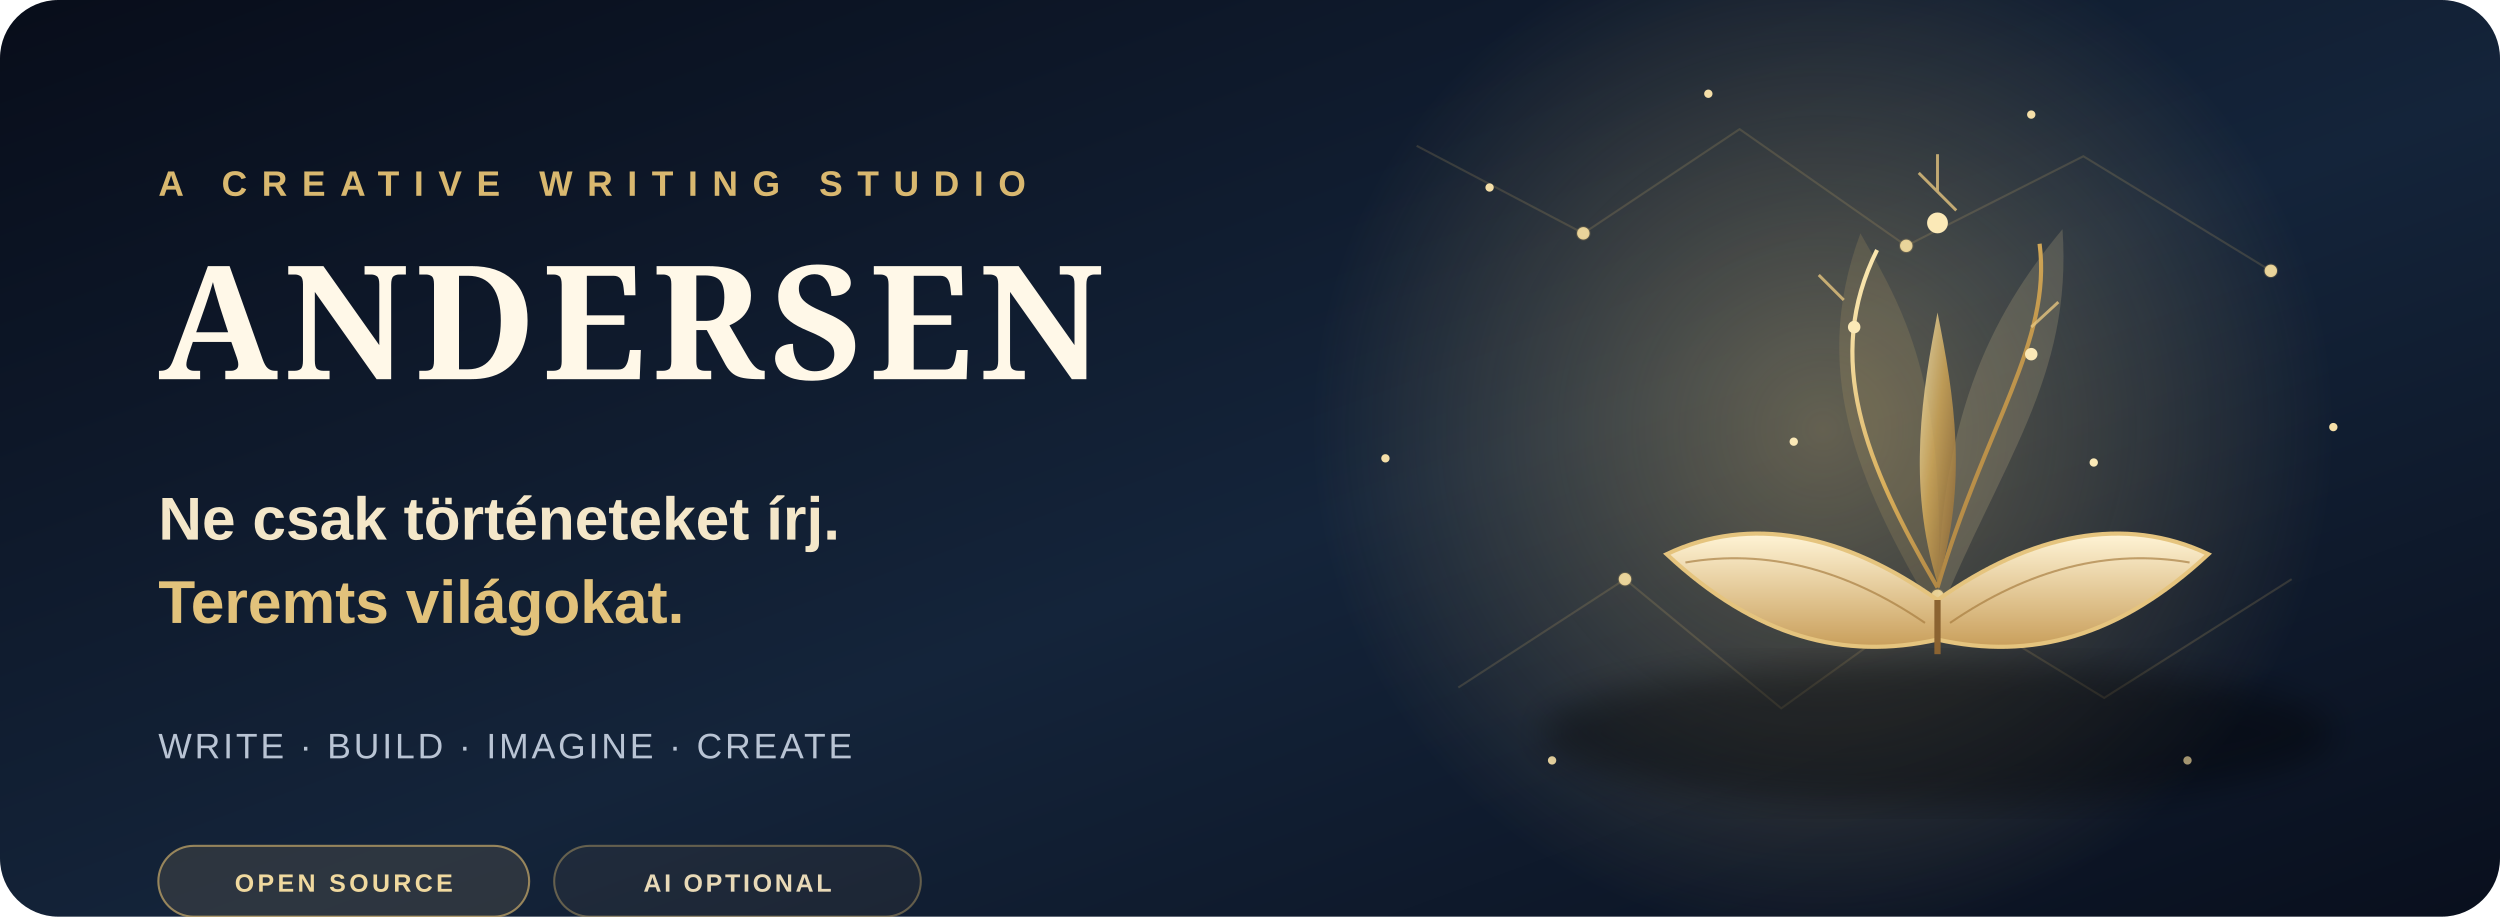
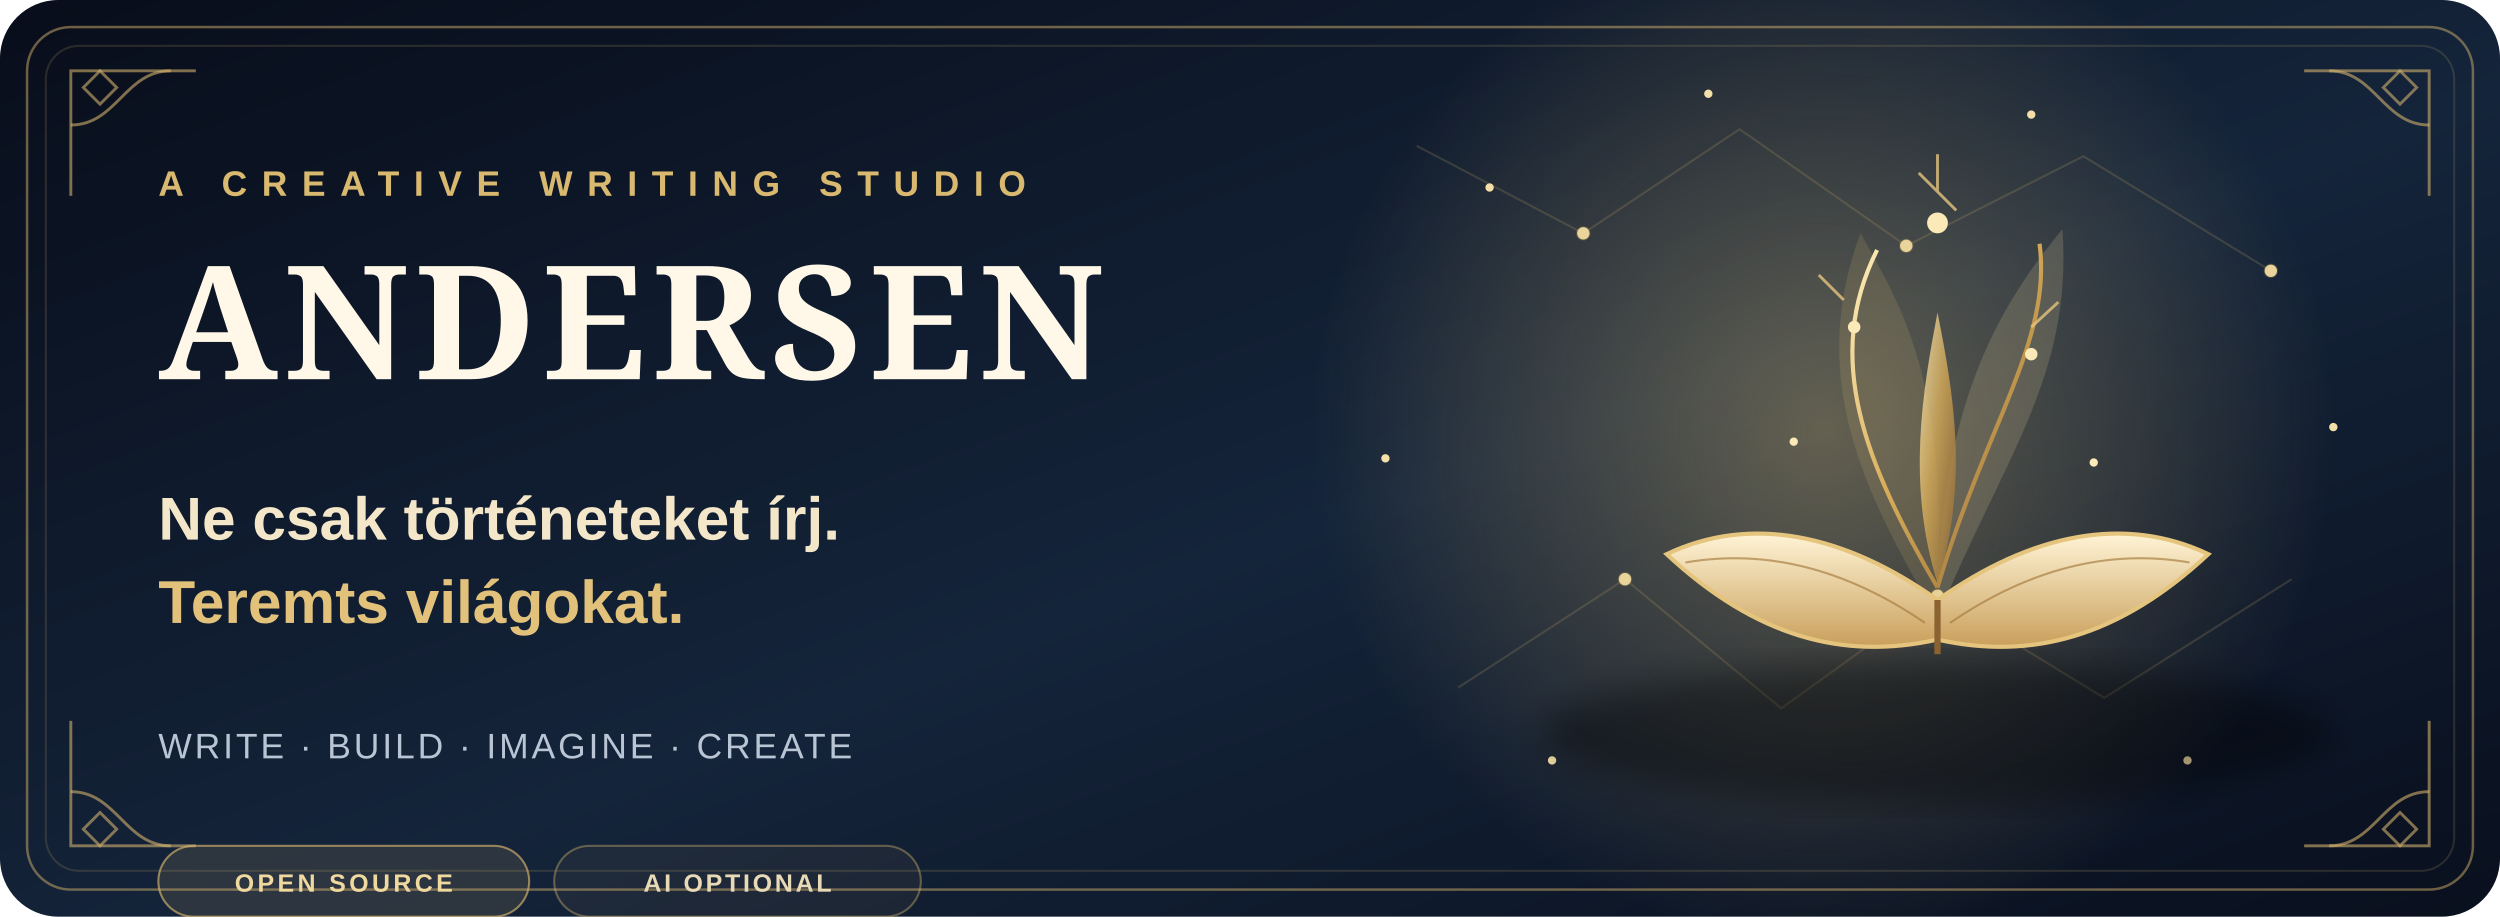
<svg xmlns="http://www.w3.org/2000/svg" width="1200" height="440" viewBox="0 0 1200 440" role="img" aria-labelledby="title desc">
  <defs>
    <linearGradient id="bg" x1="0" y1="0" x2="1" y2="1">
      <stop stop-color="#080D1A" />
      <stop offset=".55" stop-color="#14243A" />
      <stop offset="1" stop-color="#090F1D" />
    </linearGradient>
    <radialGradient id="glow">
      <stop stop-color="#E8C77B" stop-opacity=".38" />
      <stop offset="1" stop-color="#E8C77B" stop-opacity="0" />
    </radialGradient>
    <linearGradient id="gold" x1="0" y1="0" x2="1" y2="1">
      <stop stop-color="#FFF0BE" />
      <stop offset=".45" stop-color="#D8AD59" />
      <stop offset="1" stop-color="#8B6331" />
    </linearGradient>
    <linearGradient id="page" x1="0" y1="0" x2="0" y2="1">
      <stop stop-color="#FFF4D6" />
      <stop offset="1" stop-color="#C99F5B" />
    </linearGradient>
    <filter id="blur">
      <feGaussianBlur stdDeviation="24" />
    </filter>
    <filter id="shadow">
      <feGaussianBlur stdDeviation="8" />
    </filter>
  </defs>
  <rect width="1200" height="440" rx="28" fill="url(#bg)" />
+   <rect x="13" y="13" width="1174" height="414" rx="21" fill="none" stroke="#D8B66F" stroke-opacity=".48" stroke-width="1.2" />
+   <rect x="22" y="22" width="1156" height="396" rx="16" fill="none" stroke="#D8B66F" stroke-opacity=".16" />
+   <g fill="none" stroke="#D8B66F" stroke-width="1.4" stroke-opacity=".58">
+     <path d="M34 94V34H94M1106 34h60v60M34 346v60h60M1106 406h60v-60" />
+     <path d="M34 60c22 0 26-26 48-26M1166 60c-22 0-26-26-48-26M34 380c22 0 26 26 48 26M1166 380c-22 0-26 26-48 26" />
+     <path d="M48 34l8 8-8 8-8-8zM1152 34l8 8-8 8-8-8zM48 390l8 8-8 8-8-8zM1152 390l8 8-8 8-8-8z" />
+   </g>
  <circle cx="875" cy="206" r="245" fill="url(#glow)" />
  <g fill="none" stroke="#D7B66E" stroke-opacity=".18">
    <path d="M680 70L760 112 835 62 915 118 1000 75 1090 130" />
    <path d="M700 330L780 278 855 340 930 286 1010 335 1100 278" />
    <circle cx="760" cy="112" r="3" fill="#E9D49B" />
    <circle cx="915" cy="118" r="3" fill="#E9D49B" />
    <circle cx="1090" cy="130" r="3" fill="#E9D49B" />
    <circle cx="780" cy="278" r="3" fill="#E9D49B" />
    <circle cx="930" cy="286" r="3" fill="#E9D49B" />
  </g>
  <g fill="#F5DFA8">
    <circle cx="715" cy="90" r="2" />
    <circle cx="820" cy="45" r="2" />
    <circle cx="975" cy="55" r="2" />
    <circle cx="1120" cy="205" r="2" />
    <circle cx="1050" cy="365" r="2" />
    <circle cx="745" cy="365" r="2" />
    <circle cx="665" cy="220" r="2" />
  </g>
  <g transform="translate(785 92)">
    <ellipse cx="145" cy="260" rx="190" ry="34" fill="#000" opacity=".35" filter="url(#shadow)" />
    <path d="M145 205C110 145 82 90 108 20C132 62 150 95 145 205Z" fill="#DDBB70" opacity=".15" />
    <path d="M145 205C175 130 210 90 205 18C170 60 145 110 145 205Z" fill="#EBD39A" opacity=".18" />
    <path d="M145 190C110 130 90 80 116 28M145 190C168 112 200 72 194 25" fill="none" stroke="url(#gold)" stroke-width="2" />
    <path d="M145 196C100 164 55 155 15 174C58 214 100 225 145 215Z" fill="url(#page)" stroke="#E5C47E" stroke-width="2" />
    <path d="M145 196C190 164 235 155 275 174C232 214 190 225 145 215Z" fill="url(#page)" stroke="#E5C47E" stroke-width="2" />
    <path d="M145 196V222" stroke="#8B6331" stroke-width="3" />
    <path d="M24 178Q82 168 139 207M266 178Q208 168 151 207" fill="none" stroke="#A47A3D" stroke-opacity=".65" />
    <path d="M145 188C130 140 138 95 145 58C153 98 160 140 145 188Z" fill="url(#gold)" opacity=".8" />
    <g fill="#FBE9B7">
      <circle cx="145" cy="15" r="5" />
      <circle cx="105" cy="65" r="3" />
      <circle cx="190" cy="78" r="3" />
      <circle cx="76" cy="120" r="2" />
      <circle cx="220" cy="130" r="2" />
    </g>
    <g stroke="#E5C47E" stroke-width="1.4" opacity=".8">
      <path d="M145 0V-18M136 -9L154 9M100 52L88 40M190 65L203 53" />
    </g>
  </g>
  <g transform="translate(76 94)">
    <text x="0" y="0" fill="#D9B86F" font-family="Arial,sans-serif" font-size="17" font-weight="700" letter-spacing="7">A CREATIVE WRITING STUDIO</text>
    <text x="0" y="88" fill="#FFF8E8" font-family="Georgia,serif" font-size="76" font-weight="700" letter-spacing="3">ANDERSEN</text>
    <path d="M2 112H430" stroke="url(#gold)" stroke-width="2" />
    <text x="0" y="165" fill="#F4E7C9" font-family="Arial,sans-serif" font-size="29" font-weight="600">Ne csak történeteket írj.</text>
    <text x="0" y="205" fill="#E2C27B" font-family="Arial,sans-serif" font-size="29" font-weight="600">Teremts világokat.</text>
    <text x="0" y="270" fill="#B9C4D4" font-family="Arial,sans-serif" font-size="17" letter-spacing="1.4">WRITE · BUILD · IMAGINE · CREATE</text>
    <g transform="translate(0 312)">
      <rect width="178" height="34" rx="17" fill="#D8B66E" fill-opacity=".13" stroke="#D8B66E" stroke-opacity=".65" />
      <text x="89" y="22" text-anchor="middle" fill="#F0D99F" font-family="Arial,sans-serif" font-size="12" font-weight="700" letter-spacing="1.6">OPEN SOURCE</text>
      <rect x="190" width="176" height="34" rx="17" fill="#D8B66E" fill-opacity=".06" stroke="#D8B66E" stroke-opacity=".4" />
      <text x="278" y="22" text-anchor="middle" fill="#E8D9B7" font-family="Arial,sans-serif" font-size="12" font-weight="700" letter-spacing="1.3">AI OPTIONAL</text>
    </g>
  </g>
</svg>
